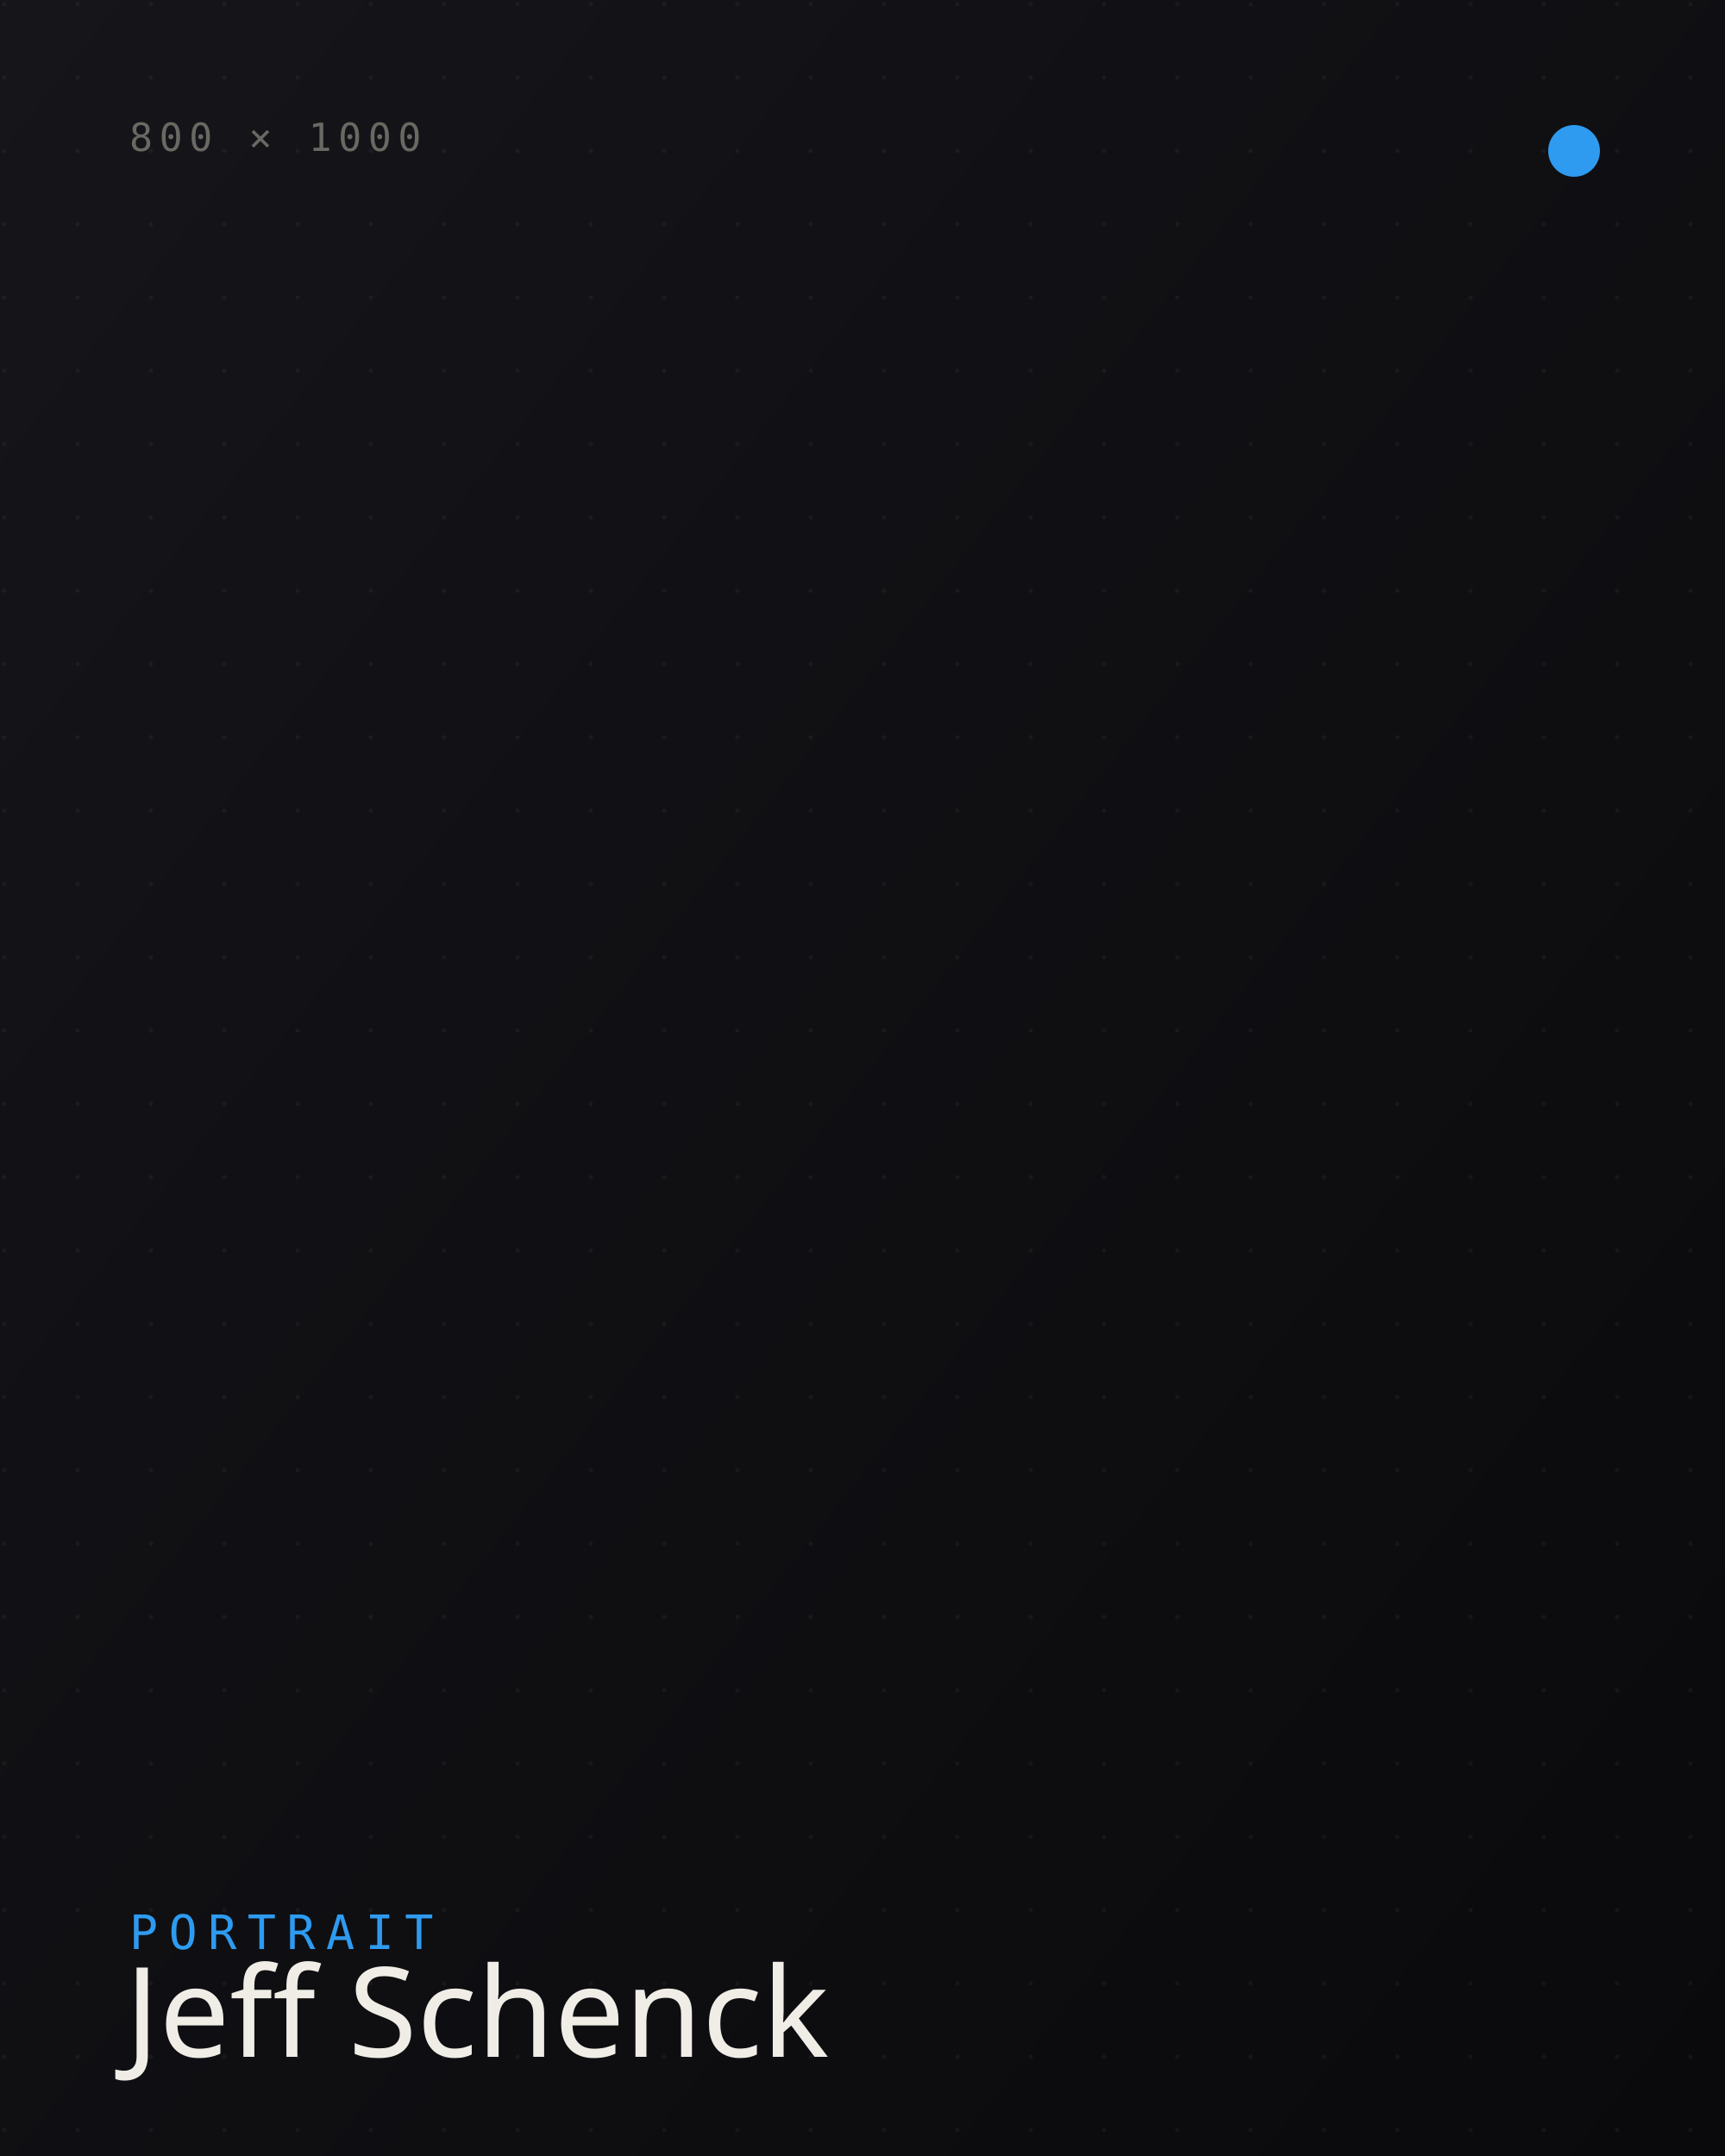
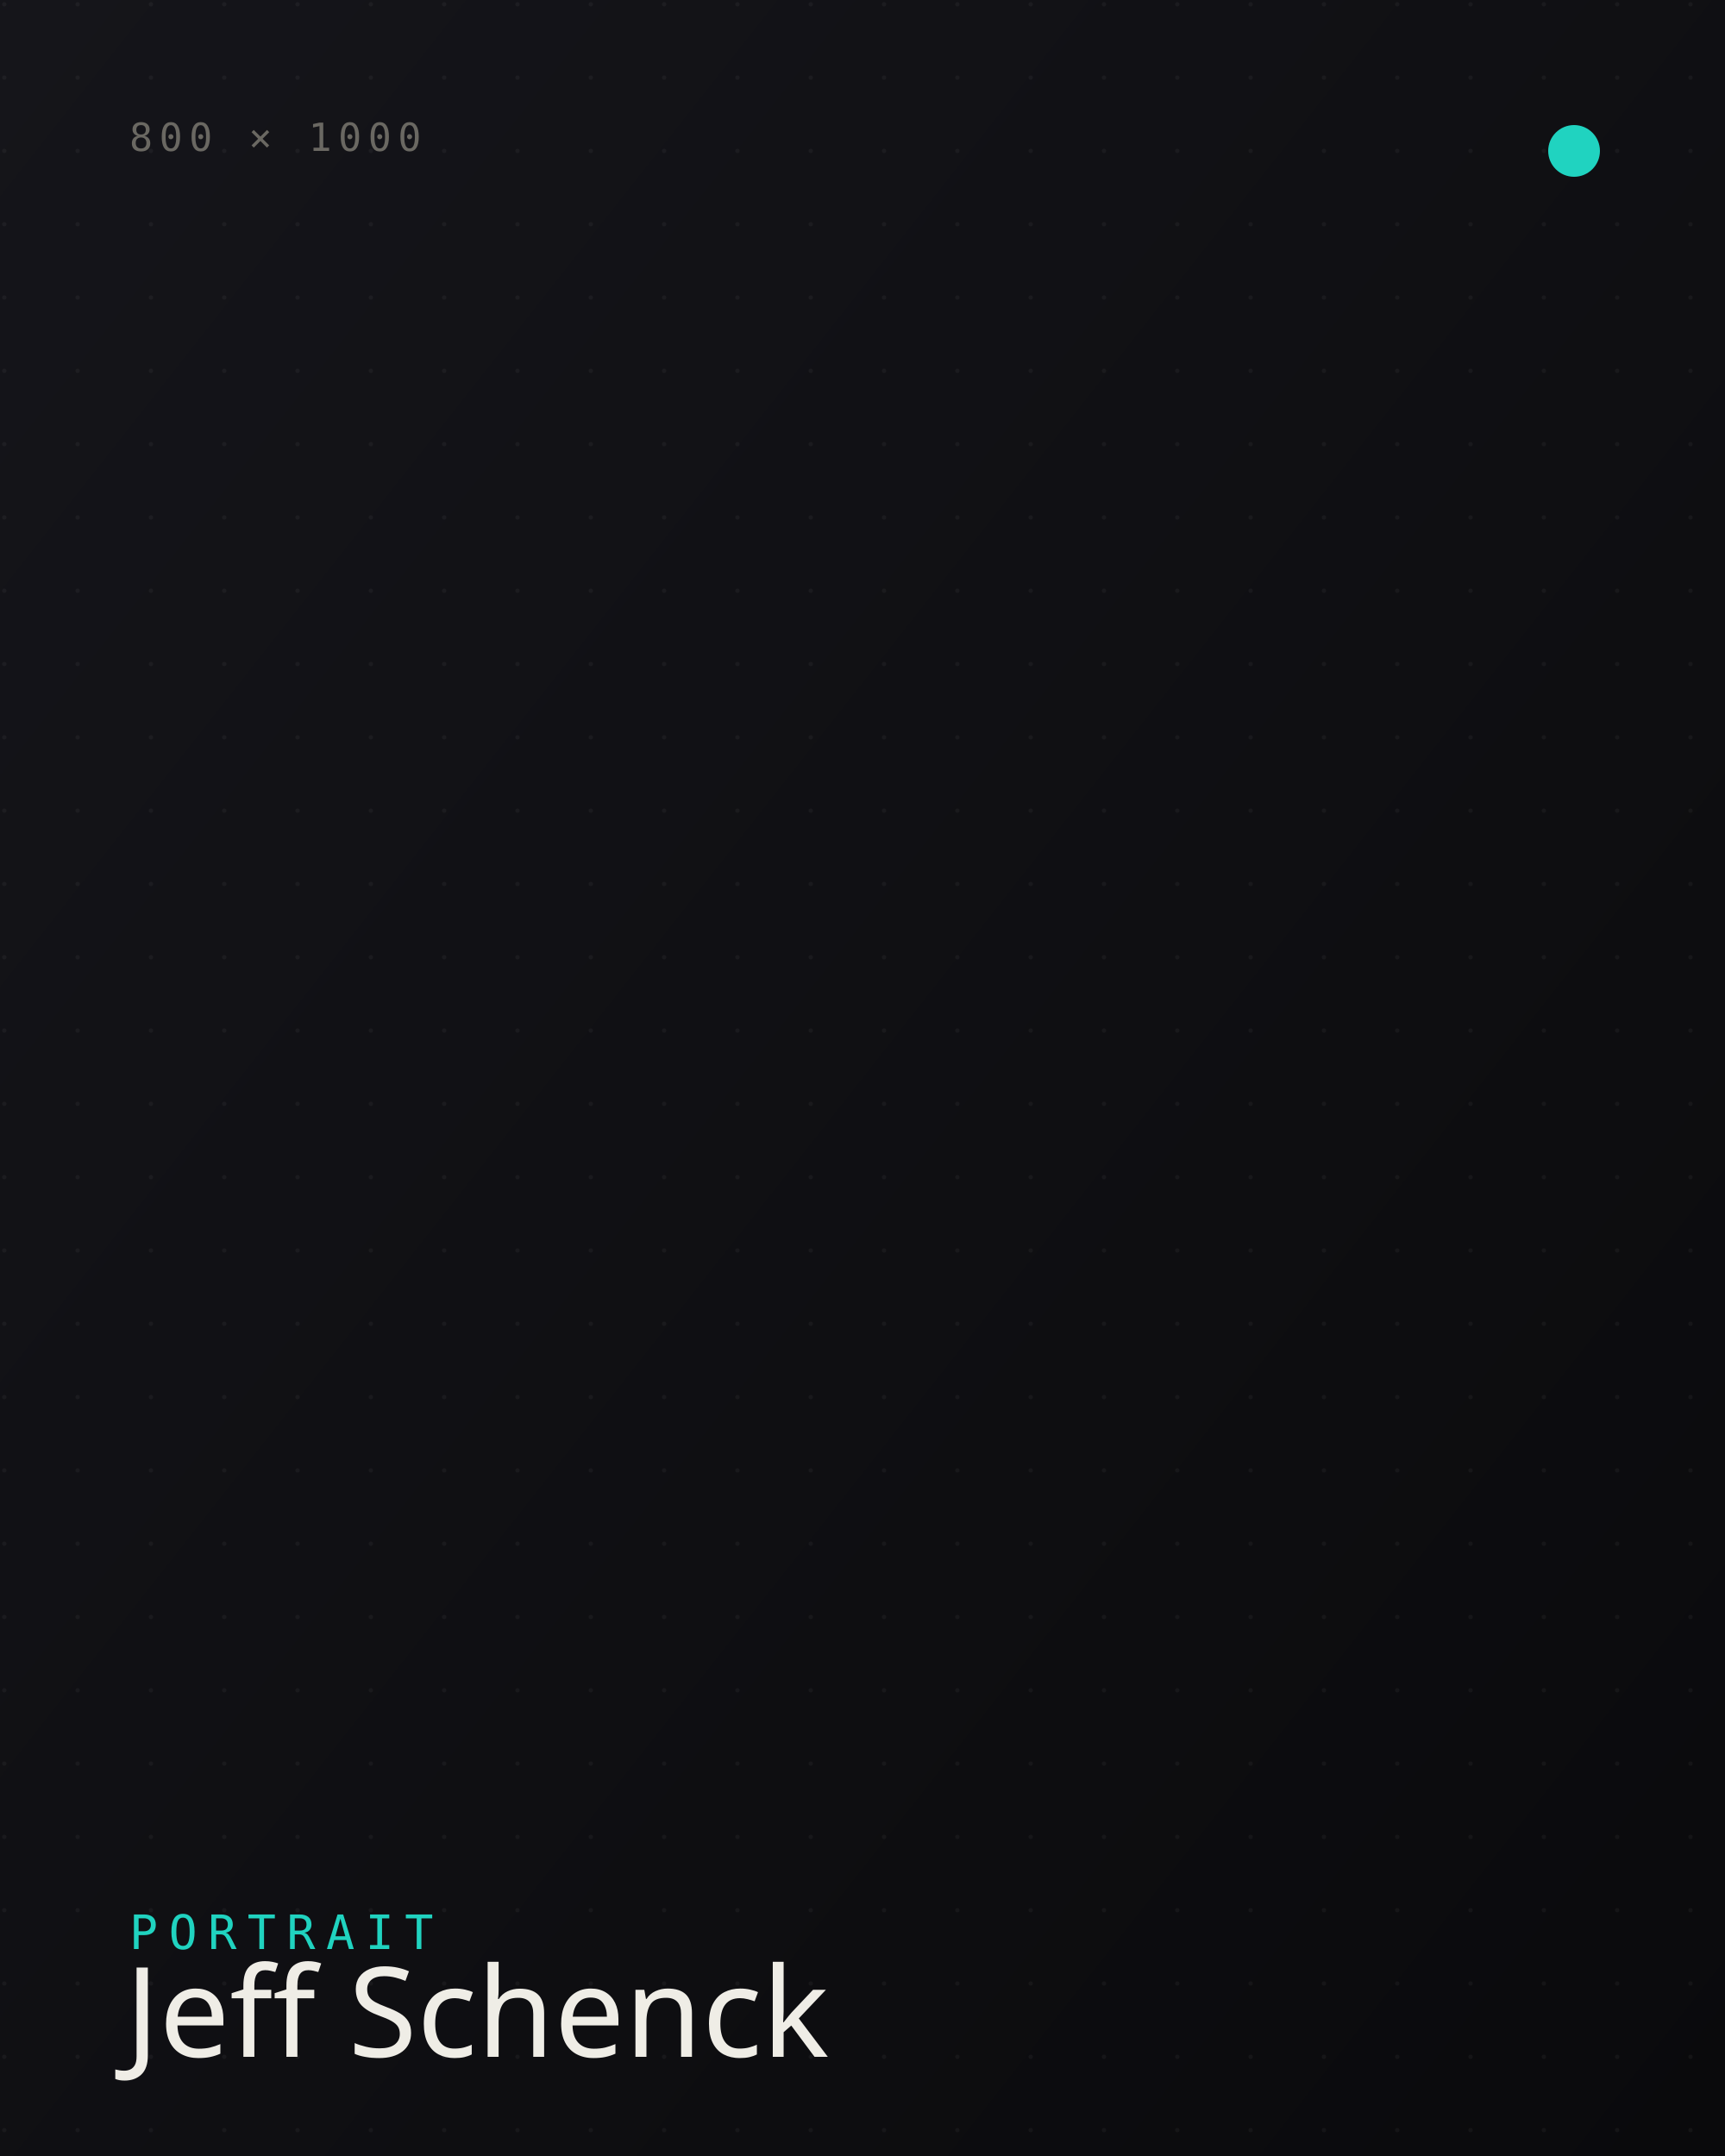
<svg xmlns="http://www.w3.org/2000/svg" viewBox="0 0 800 1000" preserveAspectRatio="xMidYMid slice" role="img" aria-label="Jeff Schenck placeholder">
  <defs>
    <linearGradient id="g" x1="0" y1="0" x2="1" y2="1">
      <stop offset="0" stop-color="#15151A" />
      <stop offset="1" stop-color="#0A0A0C" />
    </linearGradient>
    <pattern id="d" width="34" height="34" patternUnits="userSpaceOnUse">
      <circle cx="2" cy="2" r="1" fill="#EFEDE6" opacity="0.05" />
    </pattern>
  </defs>
  <rect width="800" height="1000" fill="url(#g)" />
  <rect width="800" height="1000" fill="url(#d)" />
-   <circle cx="730" cy="70" r="12" fill="#2E9BF0" />
-   <text x="60" y="904" font-family="'JetBrains Mono',monospace" font-size="22" letter-spacing="5" fill="#2E9BF0">PORTRAIT</text>
+   <circle cx="730" cy="70" r="12" fill="#20D3C0" />
+   <text x="60" y="904" font-family="'JetBrains Mono',monospace" font-size="22" letter-spacing="5" fill="#20D3C0">PORTRAIT</text>
  <text x="58" y="954" font-family="'Bricolage Grotesque',sans-serif" font-weight="500" font-size="58" fill="#EFEDE6">Jeff Schenck</text>
  <text x="60" y="70" font-family="'JetBrains Mono',monospace" font-size="18" letter-spacing="3" fill="#6A6862">800 × 1000</text>
</svg>
